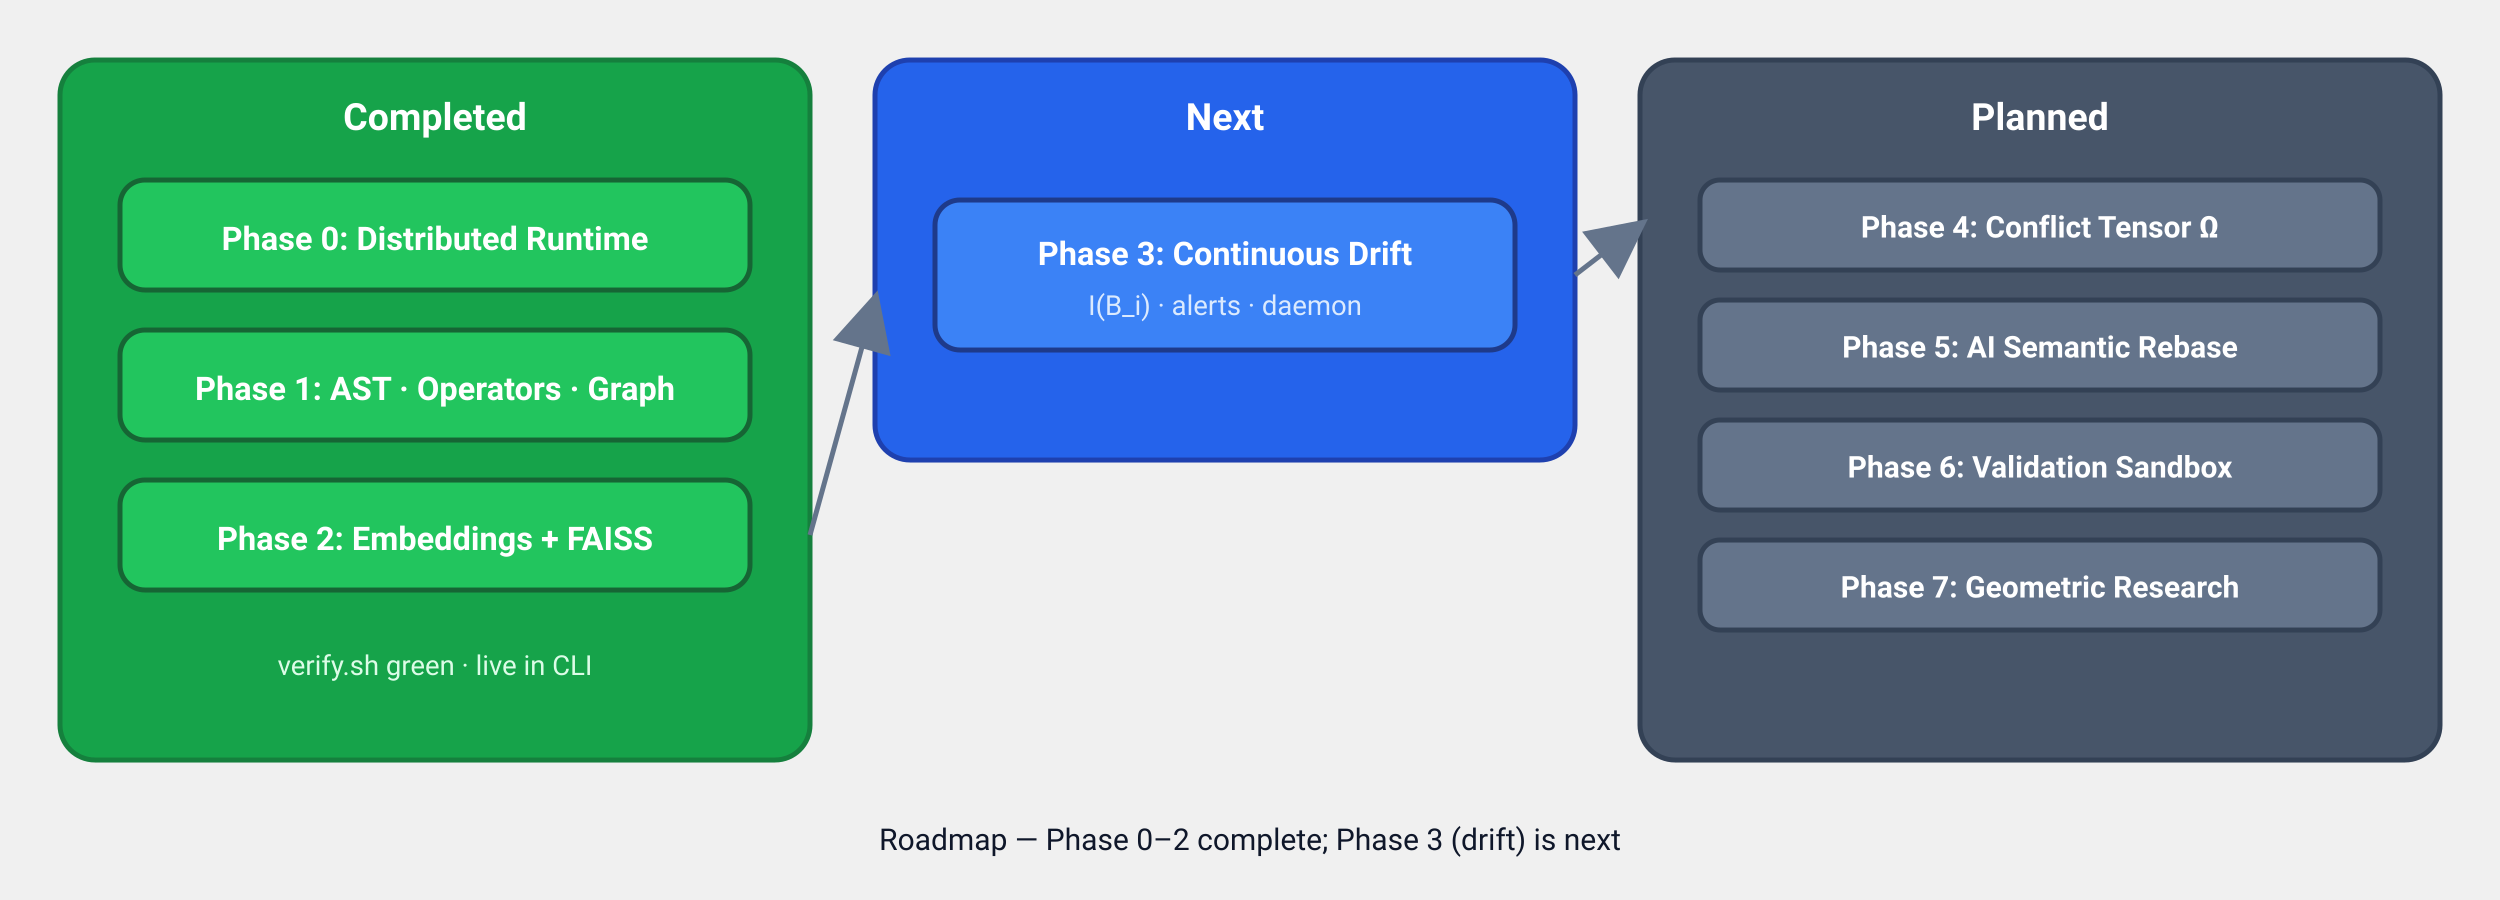
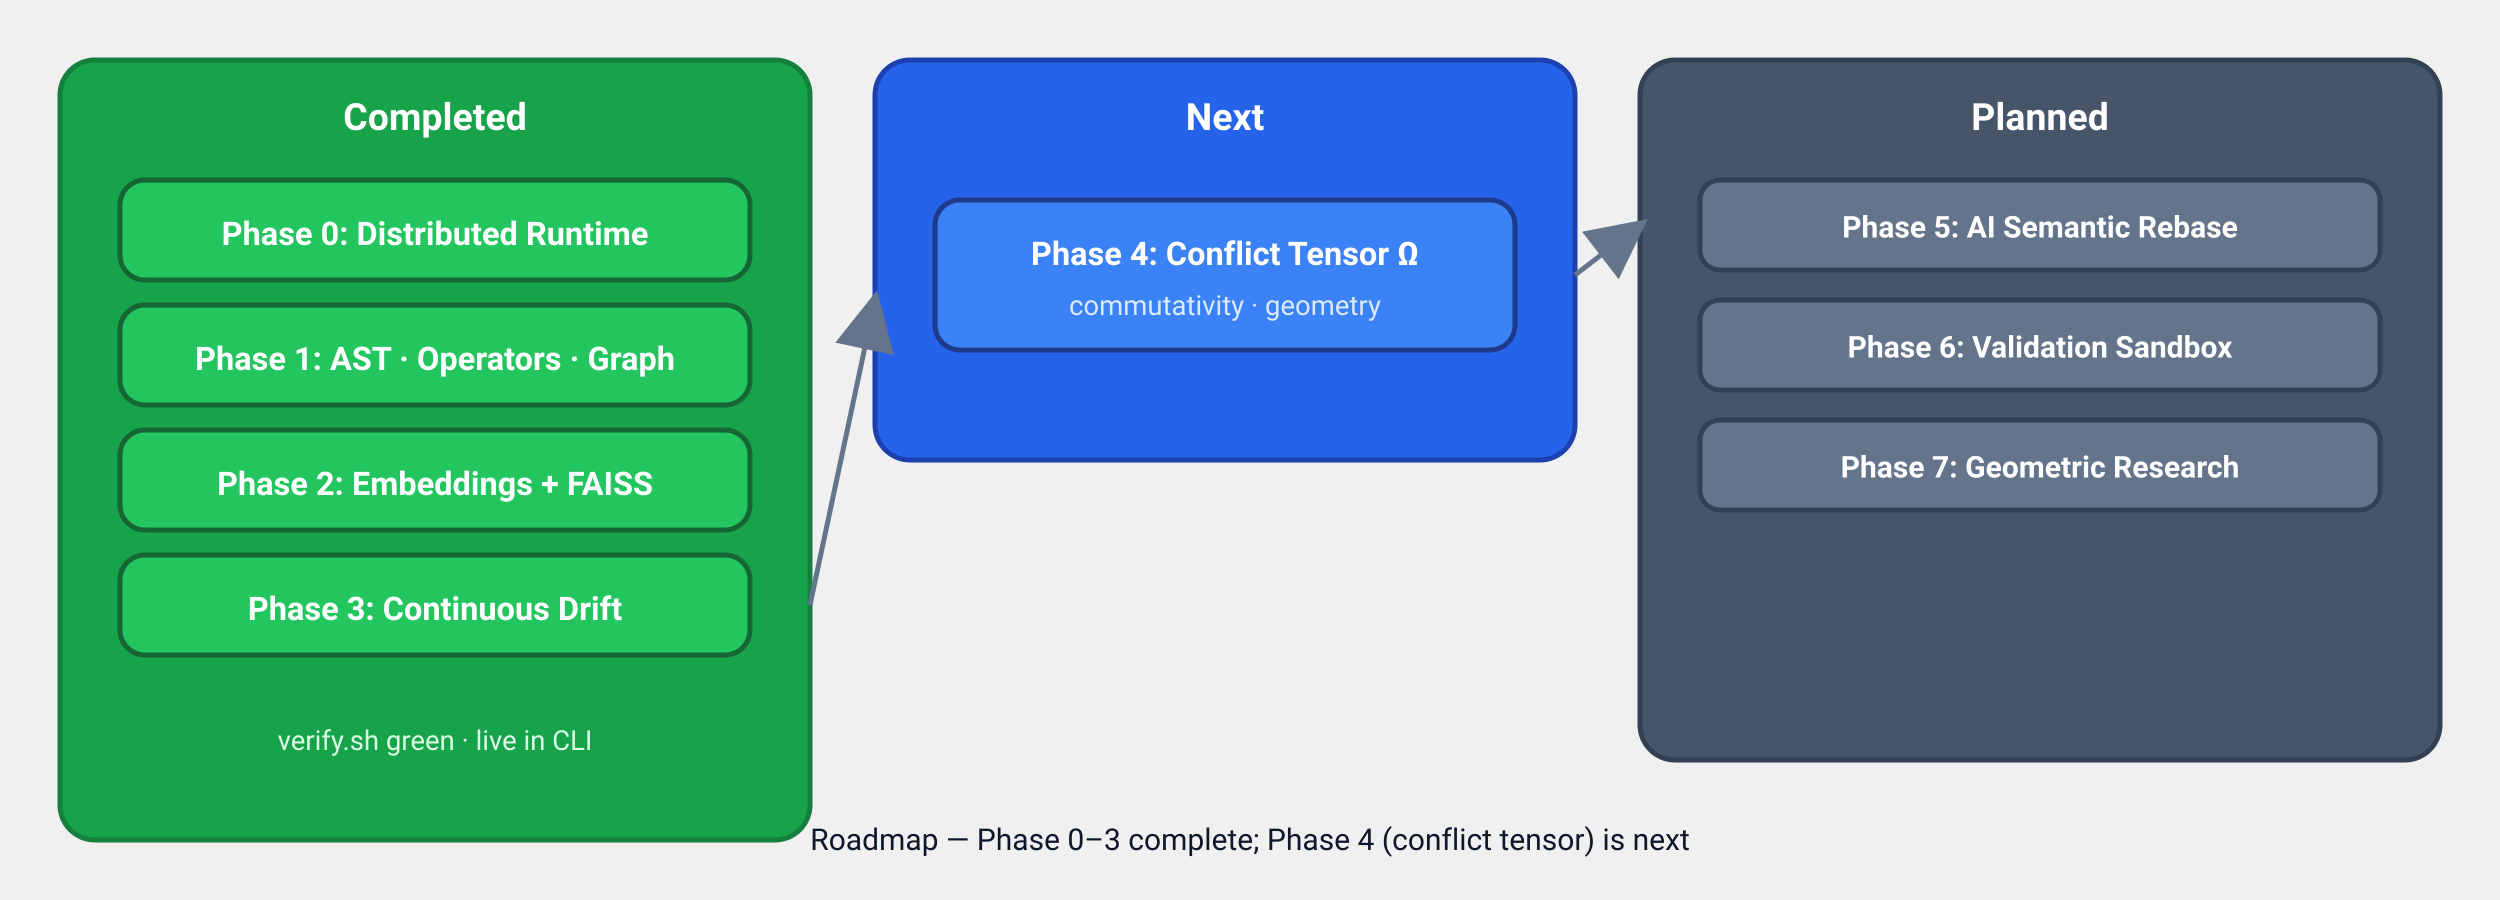
<svg xmlns="http://www.w3.org/2000/svg" viewBox="0 0 1000 360" width="100%" height="360">
  <defs>
    <marker id="arrow" markerWidth="12" markerHeight="12" refX="10" refY="6" orient="auto">
      <path d="M0,0 L12,6 L0,12 z" fill="#64748b" />
    </marker>
  </defs>
-   <rect x="24" y="24" width="300" height="280" rx="14" fill="#16a34a" stroke="#15803d" stroke-width="2" />
+   <rect x="24" y="24" width="300" height="312" rx="14" fill="#16a34a" stroke="#15803d" stroke-width="2" />
  <text x="174" y="52" text-anchor="middle" fill="#ffffff" font-family="Segoe UI, Roboto, Arial, sans-serif" font-weight="700" font-size="15">Completed</text>
-   <rect x="48" y="72" width="252" height="44" rx="10" fill="#22c55e" stroke="#166534" stroke-width="2" />
-   <text x="174" y="100" text-anchor="middle" fill="#ffffff" font-family="Segoe UI, Roboto, Arial, sans-serif" font-weight="600" font-size="13">Phase 0: Distributed Runtime</text>
-   <rect x="48" y="132" width="252" height="44" rx="10" fill="#22c55e" stroke="#166534" stroke-width="2" />
-   <text x="174" y="160" text-anchor="middle" fill="#ffffff" font-family="Segoe UI, Roboto, Arial, sans-serif" font-weight="600" font-size="13">Phase 1: AST · Operators · Graph</text>
-   <rect x="48" y="192" width="252" height="44" rx="10" fill="#22c55e" stroke="#166534" stroke-width="2" />
-   <text x="174" y="220" text-anchor="middle" fill="#ffffff" font-family="Segoe UI, Roboto, Arial, sans-serif" font-weight="600" font-size="13">Phase 2: Embeddings + FAISS</text>
-   <text x="174" y="270" text-anchor="middle" fill="#dcfce7" font-family="Segoe UI, Roboto, Arial, sans-serif" font-size="11">verify.sh green · live in CLI</text>
+   <rect x="48" y="72" width="252" height="40" rx="10" fill="#22c55e" stroke="#166534" stroke-width="2" />
+   <text x="174" y="98" text-anchor="middle" fill="#ffffff" font-family="Segoe UI, Roboto, Arial, sans-serif" font-weight="600" font-size="13">Phase 0: Distributed Runtime</text>
+   <rect x="48" y="122" width="252" height="40" rx="10" fill="#22c55e" stroke="#166534" stroke-width="2" />
+   <text x="174" y="148" text-anchor="middle" fill="#ffffff" font-family="Segoe UI, Roboto, Arial, sans-serif" font-weight="600" font-size="13">Phase 1: AST · Operators · Graph</text>
+   <rect x="48" y="172" width="252" height="40" rx="10" fill="#22c55e" stroke="#166534" stroke-width="2" />
+   <text x="174" y="198" text-anchor="middle" fill="#ffffff" font-family="Segoe UI, Roboto, Arial, sans-serif" font-weight="600" font-size="13">Phase 2: Embeddings + FAISS</text>
+   <rect x="48" y="222" width="252" height="40" rx="10" fill="#22c55e" stroke="#166534" stroke-width="2" />
+   <text x="174" y="248" text-anchor="middle" fill="#ffffff" font-family="Segoe UI, Roboto, Arial, sans-serif" font-weight="600" font-size="13">Phase 3: Continuous Drift</text>
+   <text x="174" y="300" text-anchor="middle" fill="#dcfce7" font-family="Segoe UI, Roboto, Arial, sans-serif" font-size="11">verify.sh green · live in CLI</text>
  <rect x="350" y="24" width="280" height="160" rx="14" fill="#2563eb" stroke="#1e40af" stroke-width="2" />
  <text x="490" y="52" text-anchor="middle" fill="#ffffff" font-family="Segoe UI, Roboto, Arial, sans-serif" font-weight="700" font-size="15">Next</text>
  <rect x="374" y="80" width="232" height="60" rx="10" fill="#3b82f6" stroke="#1e3a8a" stroke-width="2" />
-   <text x="490" y="106" text-anchor="middle" fill="#ffffff" font-family="Segoe UI, Roboto, Arial, sans-serif" font-weight="600" font-size="13">Phase 3: Continuous Drift</text>
-   <text x="490" y="126" text-anchor="middle" fill="#dbeafe" font-family="Segoe UI, Roboto, Arial, sans-serif" font-size="11">I(B_i) · alerts · daemon</text>
+   <text x="490" y="106" text-anchor="middle" fill="#ffffff" font-family="Segoe UI, Roboto, Arial, sans-serif" font-weight="600" font-size="13">Phase 4: Conflict Tensor Ω</text>
+   <text x="490" y="126" text-anchor="middle" fill="#dbeafe" font-family="Segoe UI, Roboto, Arial, sans-serif" font-size="11">commutativity · geometry</text>
  <rect x="656" y="24" width="320" height="280" rx="14" fill="#475569" stroke="#334155" stroke-width="2" />
  <text x="816" y="52" text-anchor="middle" fill="#ffffff" font-family="Segoe UI, Roboto, Arial, sans-serif" font-weight="700" font-size="15">Planned</text>
  <rect x="680" y="72" width="272" height="36" rx="8" fill="#64748b" stroke="#334155" stroke-width="2" />
-   <text x="816" y="95" text-anchor="middle" fill="#ffffff" font-family="Segoe UI, Roboto, Arial, sans-serif" font-weight="600" font-size="12">Phase 4: Conflict Tensor Ω</text>
+   <text x="816" y="95" text-anchor="middle" fill="#ffffff" font-family="Segoe UI, Roboto, Arial, sans-serif" font-weight="600" font-size="12">Phase 5: AI Semantic Rebase</text>
  <rect x="680" y="120" width="272" height="36" rx="8" fill="#64748b" stroke="#334155" stroke-width="2" />
-   <text x="816" y="143" text-anchor="middle" fill="#ffffff" font-family="Segoe UI, Roboto, Arial, sans-serif" font-weight="600" font-size="12">Phase 5: AI Semantic Rebase</text>
+   <text x="816" y="143" text-anchor="middle" fill="#ffffff" font-family="Segoe UI, Roboto, Arial, sans-serif" font-weight="600" font-size="12">Phase 6: Validation Sandbox</text>
  <rect x="680" y="168" width="272" height="36" rx="8" fill="#64748b" stroke="#334155" stroke-width="2" />
-   <text x="816" y="191" text-anchor="middle" fill="#ffffff" font-family="Segoe UI, Roboto, Arial, sans-serif" font-weight="600" font-size="12">Phase 6: Validation Sandbox</text>
-   <rect x="680" y="216" width="272" height="36" rx="8" fill="#64748b" stroke="#334155" stroke-width="2" />
-   <text x="816" y="239" text-anchor="middle" fill="#ffffff" font-family="Segoe UI, Roboto, Arial, sans-serif" font-weight="600" font-size="12">Phase 7: Geometric Research</text>
-   <line x1="324" y1="214" x2="350" y2="120" stroke="#64748b" stroke-width="2" marker-end="url(#arrow)" />
+   <text x="816" y="191" text-anchor="middle" fill="#ffffff" font-family="Segoe UI, Roboto, Arial, sans-serif" font-weight="600" font-size="12">Phase 7: Geometric Research</text>
+   <line x1="324" y1="242" x2="350" y2="120" stroke="#64748b" stroke-width="2" marker-end="url(#arrow)" />
  <line x1="630" y1="110" x2="656" y2="90" stroke="#64748b" stroke-width="2" marker-end="url(#arrow)" />
-   <text x="500" y="340" text-anchor="middle" fill="#0f172a" font-family="Segoe UI, Roboto, Arial, sans-serif" font-size="12">Roadmap — Phase 0–2 complete; Phase 3 (drift) is next</text>
+   <text x="500" y="340" text-anchor="middle" fill="#0f172a" font-family="Segoe UI, Roboto, Arial, sans-serif" font-size="12">Roadmap — Phase 0–3 complete; Phase 4 (conflict tensor) is next</text>
</svg>
